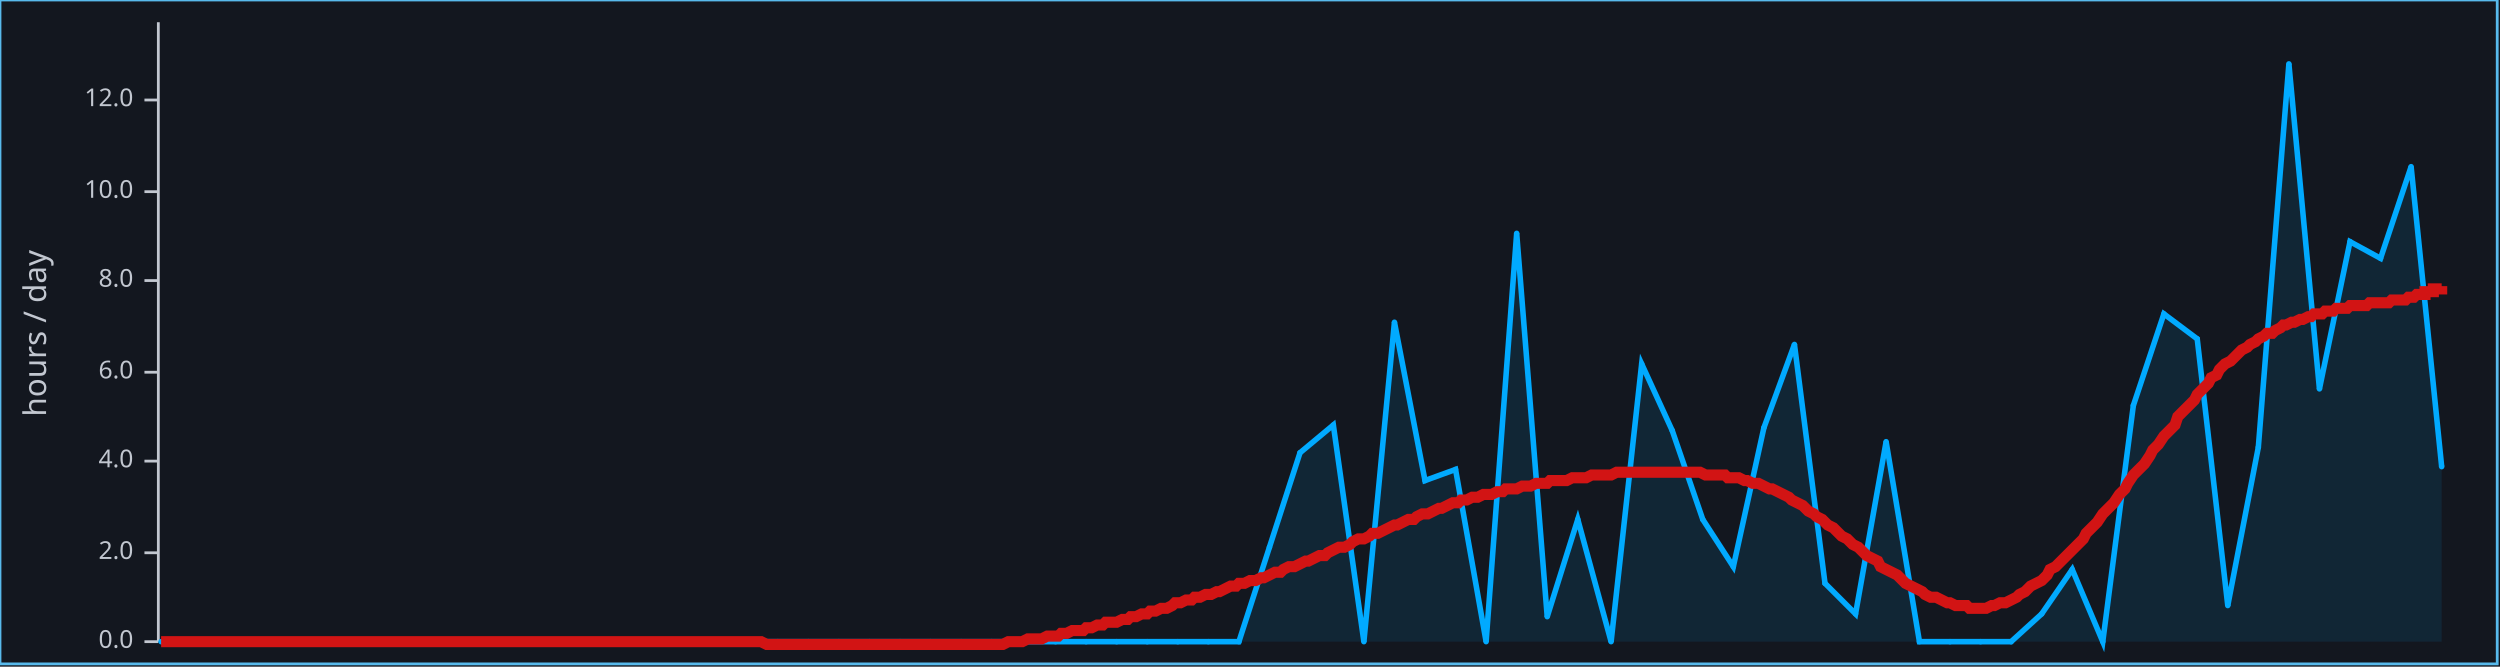
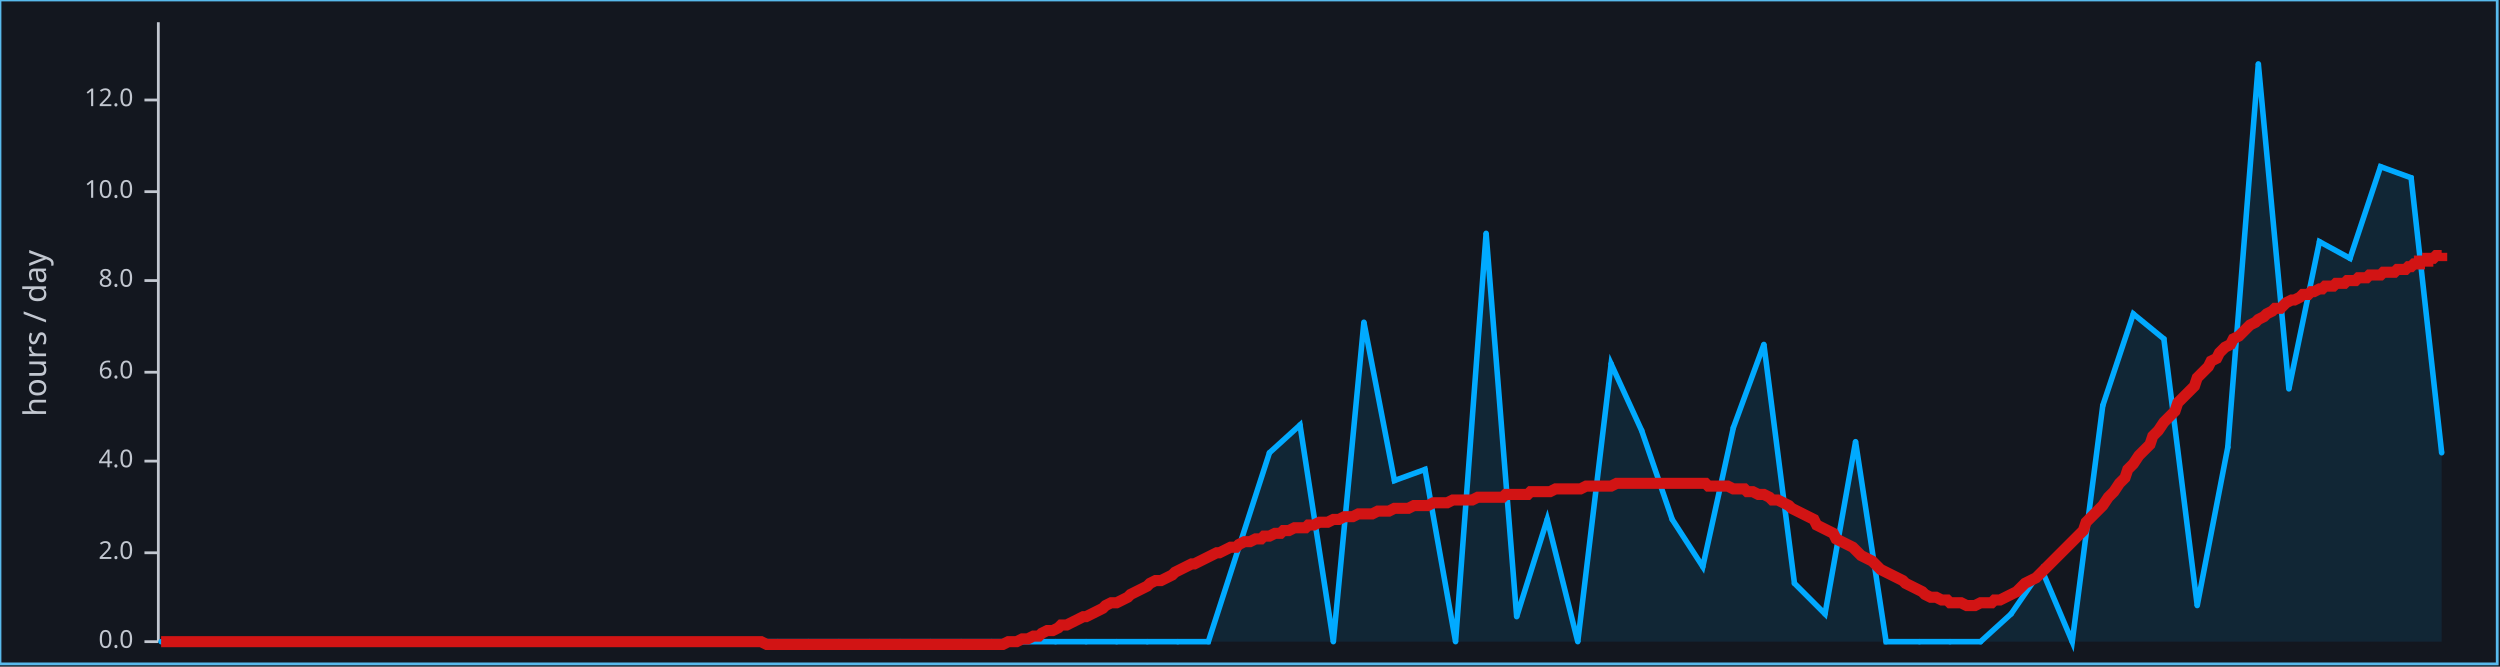
<svg xmlns="http://www.w3.org/2000/svg" width="900" height="240" viewBox="0 0 900 240">
  <rect x="0" y="0" width="900" height="240" opacity="1" fill="#13171F" stroke="none" />
  <rect x="0" y="0" width="899" height="239" opacity="1" fill="none" stroke="#58BAEC" />
  <text x="8" y="120" dy="0.76em" text-anchor="middle" font-family="sans-serif" font-size="11.29" opacity="1" fill="#C2C7D0" transform="rotate(270, 8, 120)">
hours / day
</text>
  <polyline fill="none" opacity="1" stroke="#C2C7D0" stroke-width="1" points="57,8 57,231 " />
  <text x="48" y="231" dy="0.5ex" text-anchor="end" font-family="sans-serif" font-size="8.871" opacity="1" fill="#C2C7D0">
0.0
</text>
  <polyline fill="none" opacity="1" stroke="#C2C7D0" stroke-width="1" points="52,231 57,231 " />
  <text x="48" y="199" dy="0.5ex" text-anchor="end" font-family="sans-serif" font-size="8.871" opacity="1" fill="#C2C7D0">
2.0
</text>
  <polyline fill="none" opacity="1" stroke="#C2C7D0" stroke-width="1" points="52,199 57,199 " />
  <text x="48" y="166" dy="0.5ex" text-anchor="end" font-family="sans-serif" font-size="8.871" opacity="1" fill="#C2C7D0">
4.0
</text>
  <polyline fill="none" opacity="1" stroke="#C2C7D0" stroke-width="1" points="52,166 57,166 " />
  <text x="48" y="134" dy="0.5ex" text-anchor="end" font-family="sans-serif" font-size="8.871" opacity="1" fill="#C2C7D0">
6.0
</text>
  <polyline fill="none" opacity="1" stroke="#C2C7D0" stroke-width="1" points="52,134 57,134 " />
  <text x="48" y="101" dy="0.5ex" text-anchor="end" font-family="sans-serif" font-size="8.871" opacity="1" fill="#C2C7D0">
8.0
</text>
  <polyline fill="none" opacity="1" stroke="#C2C7D0" stroke-width="1" points="52,101 57,101 " />
  <text x="48" y="69" dy="0.5ex" text-anchor="end" font-family="sans-serif" font-size="8.871" opacity="1" fill="#C2C7D0">
10.0
</text>
  <polyline fill="none" opacity="1" stroke="#C2C7D0" stroke-width="1" points="52,69 57,69 " />
  <text x="48" y="36" dy="0.5ex" text-anchor="end" font-family="sans-serif" font-size="8.871" opacity="1" fill="#C2C7D0">
12.0
</text>
  <polyline fill="none" opacity="1" stroke="#C2C7D0" stroke-width="1" points="52,36 57,36 " />
-   <polygon opacity="0.1" fill="#01AAFF" points="58,231 69,231 80,231 91,231 102,231 113,231 124,231 135,231 146,231 157,231 169,231 180,231 191,231 202,231 213,231 224,231 235,231 246,231 257,231 269,231 280,231 291,231 302,231 313,231 324,231 335,231 346,231 357,231 368,231 380,231 391,231 402,231 413,231 424,231 435,231 446,231 457,197 468,163 480,153 491,231 502,116 513,173 524,169 535,231 546,84 557,222 568,187 580,231 591,131 602,155 613,187 624,204 635,154 646,124 657,210 668,221 679,159 691,231 702,231 713,231 724,231 735,221 746,205 757,231 768,146 779,113 791,122 802,218 813,161 824,23 835,140 846,87 857,93 868,60 879,168 879,231 58,231 " />
-   <polyline fill="none" opacity="1" stroke="#01AAFF" stroke-width="2" points="58,231 69,231 80,231 91,231 102,231 113,231 124,231 135,231 146,231 157,231 169,231 180,231 191,231 202,231 213,231 224,231 235,231 246,231 257,231 269,231 280,231 291,231 302,231 313,231 324,231 335,231 346,231 357,231 368,231 380,231 391,231 402,231 413,231 424,231 435,231 446,231 457,197 468,163 480,153 491,231 502,116 513,173 524,169 535,231 546,84 557,222 568,187 580,231 591,131 602,155 613,187 624,204 635,154 646,124 657,210 668,221 679,159 691,231 702,231 713,231 724,231 735,221 746,205 757,231 768,146 779,113 791,122 802,218 813,161 824,23 835,140 846,87 857,93 868,60 879,168 " />
+   <polygon opacity="0.1" fill="#01AAFF" points="58,231 69,231 80,231 91,231 102,231 113,231 124,231 135,231 146,231 157,231 169,231 180,231 191,231 202,231 213,231 224,231 235,231 246,231 257,231 269,231 280,231 291,231 302,231 313,231 324,231 335,231 346,231 357,231 368,231 380,231 391,231 402,231 413,231 424,231 435,231 446,197 457,163 468,153 480,231 491,116 502,173 513,169 524,231 535,84 546,222 557,187 568,231 580,131 591,155 602,187 613,204 624,154 635,124 646,210 657,221 668,159 679,231 691,231 702,231 713,231 724,221 735,205 746,231 757,146 768,113 779,122 791,218 802,161 813,23 824,140 835,87 846,93 857,60 868,64 879,163 879,231 58,231 " />
+   <polyline fill="none" opacity="1" stroke="#01AAFF" stroke-width="2" points="58,231 69,231 80,231 91,231 102,231 113,231 124,231 135,231 146,231 157,231 169,231 180,231 191,231 202,231 213,231 224,231 235,231 246,231 257,231 269,231 280,231 291,231 302,231 313,231 324,231 335,231 346,231 357,231 368,231 380,231 391,231 402,231 413,231 424,231 435,231 446,197 457,163 468,153 480,231 491,116 502,173 513,169 524,231 535,84 546,222 557,187 568,231 580,131 591,155 602,187 613,204 624,154 635,124 646,210 657,221 668,159 679,231 691,231 702,231 713,231 724,221 735,205 746,231 757,146 768,113 779,122 791,218 802,161 813,23 824,140 835,87 846,93 857,60 868,64 879,163 " />
  <circle cx="58" cy="231" r="1" opacity="1" fill="#01AAFF" stroke="none" stroke-width="1" />
  <circle cx="69" cy="231" r="1" opacity="1" fill="#01AAFF" stroke="none" stroke-width="1" />
  <circle cx="80" cy="231" r="1" opacity="1" fill="#01AAFF" stroke="none" stroke-width="1" />
  <circle cx="91" cy="231" r="1" opacity="1" fill="#01AAFF" stroke="none" stroke-width="1" />
  <circle cx="102" cy="231" r="1" opacity="1" fill="#01AAFF" stroke="none" stroke-width="1" />
  <circle cx="113" cy="231" r="1" opacity="1" fill="#01AAFF" stroke="none" stroke-width="1" />
  <circle cx="124" cy="231" r="1" opacity="1" fill="#01AAFF" stroke="none" stroke-width="1" />
  <circle cx="135" cy="231" r="1" opacity="1" fill="#01AAFF" stroke="none" stroke-width="1" />
  <circle cx="146" cy="231" r="1" opacity="1" fill="#01AAFF" stroke="none" stroke-width="1" />
  <circle cx="157" cy="231" r="1" opacity="1" fill="#01AAFF" stroke="none" stroke-width="1" />
  <circle cx="169" cy="231" r="1" opacity="1" fill="#01AAFF" stroke="none" stroke-width="1" />
  <circle cx="180" cy="231" r="1" opacity="1" fill="#01AAFF" stroke="none" stroke-width="1" />
  <circle cx="191" cy="231" r="1" opacity="1" fill="#01AAFF" stroke="none" stroke-width="1" />
  <circle cx="202" cy="231" r="1" opacity="1" fill="#01AAFF" stroke="none" stroke-width="1" />
  <circle cx="213" cy="231" r="1" opacity="1" fill="#01AAFF" stroke="none" stroke-width="1" />
  <circle cx="224" cy="231" r="1" opacity="1" fill="#01AAFF" stroke="none" stroke-width="1" />
  <circle cx="235" cy="231" r="1" opacity="1" fill="#01AAFF" stroke="none" stroke-width="1" />
  <circle cx="246" cy="231" r="1" opacity="1" fill="#01AAFF" stroke="none" stroke-width="1" />
  <circle cx="257" cy="231" r="1" opacity="1" fill="#01AAFF" stroke="none" stroke-width="1" />
  <circle cx="269" cy="231" r="1" opacity="1" fill="#01AAFF" stroke="none" stroke-width="1" />
  <circle cx="280" cy="231" r="1" opacity="1" fill="#01AAFF" stroke="none" stroke-width="1" />
  <circle cx="291" cy="231" r="1" opacity="1" fill="#01AAFF" stroke="none" stroke-width="1" />
  <circle cx="302" cy="231" r="1" opacity="1" fill="#01AAFF" stroke="none" stroke-width="1" />
  <circle cx="313" cy="231" r="1" opacity="1" fill="#01AAFF" stroke="none" stroke-width="1" />
  <circle cx="324" cy="231" r="1" opacity="1" fill="#01AAFF" stroke="none" stroke-width="1" />
  <circle cx="335" cy="231" r="1" opacity="1" fill="#01AAFF" stroke="none" stroke-width="1" />
  <circle cx="346" cy="231" r="1" opacity="1" fill="#01AAFF" stroke="none" stroke-width="1" />
  <circle cx="357" cy="231" r="1" opacity="1" fill="#01AAFF" stroke="none" stroke-width="1" />
  <circle cx="368" cy="231" r="1" opacity="1" fill="#01AAFF" stroke="none" stroke-width="1" />
  <circle cx="380" cy="231" r="1" opacity="1" fill="#01AAFF" stroke="none" stroke-width="1" />
  <circle cx="391" cy="231" r="1" opacity="1" fill="#01AAFF" stroke="none" stroke-width="1" />
  <circle cx="402" cy="231" r="1" opacity="1" fill="#01AAFF" stroke="none" stroke-width="1" />
  <circle cx="413" cy="231" r="1" opacity="1" fill="#01AAFF" stroke="none" stroke-width="1" />
  <circle cx="424" cy="231" r="1" opacity="1" fill="#01AAFF" stroke="none" stroke-width="1" />
  <circle cx="435" cy="231" r="1" opacity="1" fill="#01AAFF" stroke="none" stroke-width="1" />
-   <circle cx="446" cy="231" r="1" opacity="1" fill="#01AAFF" stroke="none" stroke-width="1" />
-   <circle cx="457" cy="197" r="1" opacity="1" fill="#01AAFF" stroke="none" stroke-width="1" />
-   <circle cx="468" cy="163" r="1" opacity="1" fill="#01AAFF" stroke="none" stroke-width="1" />
-   <circle cx="480" cy="153" r="1" opacity="1" fill="#01AAFF" stroke="none" stroke-width="1" />
-   <circle cx="491" cy="231" r="1" opacity="1" fill="#01AAFF" stroke="none" stroke-width="1" />
-   <circle cx="502" cy="116" r="1" opacity="1" fill="#01AAFF" stroke="none" stroke-width="1" />
-   <circle cx="513" cy="173" r="1" opacity="1" fill="#01AAFF" stroke="none" stroke-width="1" />
-   <circle cx="524" cy="169" r="1" opacity="1" fill="#01AAFF" stroke="none" stroke-width="1" />
-   <circle cx="535" cy="231" r="1" opacity="1" fill="#01AAFF" stroke="none" stroke-width="1" />
-   <circle cx="546" cy="84" r="1" opacity="1" fill="#01AAFF" stroke="none" stroke-width="1" />
-   <circle cx="557" cy="222" r="1" opacity="1" fill="#01AAFF" stroke="none" stroke-width="1" />
-   <circle cx="568" cy="187" r="1" opacity="1" fill="#01AAFF" stroke="none" stroke-width="1" />
-   <circle cx="580" cy="231" r="1" opacity="1" fill="#01AAFF" stroke="none" stroke-width="1" />
-   <circle cx="591" cy="131" r="1" opacity="1" fill="#01AAFF" stroke="none" stroke-width="1" />
-   <circle cx="602" cy="155" r="1" opacity="1" fill="#01AAFF" stroke="none" stroke-width="1" />
-   <circle cx="613" cy="187" r="1" opacity="1" fill="#01AAFF" stroke="none" stroke-width="1" />
-   <circle cx="624" cy="204" r="1" opacity="1" fill="#01AAFF" stroke="none" stroke-width="1" />
-   <circle cx="635" cy="154" r="1" opacity="1" fill="#01AAFF" stroke="none" stroke-width="1" />
-   <circle cx="646" cy="124" r="1" opacity="1" fill="#01AAFF" stroke="none" stroke-width="1" />
-   <circle cx="657" cy="210" r="1" opacity="1" fill="#01AAFF" stroke="none" stroke-width="1" />
-   <circle cx="668" cy="221" r="1" opacity="1" fill="#01AAFF" stroke="none" stroke-width="1" />
-   <circle cx="679" cy="159" r="1" opacity="1" fill="#01AAFF" stroke="none" stroke-width="1" />
+   <circle cx="446" cy="197" r="1" opacity="1" fill="#01AAFF" stroke="none" stroke-width="1" />
+   <circle cx="457" cy="163" r="1" opacity="1" fill="#01AAFF" stroke="none" stroke-width="1" />
+   <circle cx="468" cy="153" r="1" opacity="1" fill="#01AAFF" stroke="none" stroke-width="1" />
+   <circle cx="480" cy="231" r="1" opacity="1" fill="#01AAFF" stroke="none" stroke-width="1" />
+   <circle cx="491" cy="116" r="1" opacity="1" fill="#01AAFF" stroke="none" stroke-width="1" />
+   <circle cx="502" cy="173" r="1" opacity="1" fill="#01AAFF" stroke="none" stroke-width="1" />
+   <circle cx="513" cy="169" r="1" opacity="1" fill="#01AAFF" stroke="none" stroke-width="1" />
+   <circle cx="524" cy="231" r="1" opacity="1" fill="#01AAFF" stroke="none" stroke-width="1" />
+   <circle cx="535" cy="84" r="1" opacity="1" fill="#01AAFF" stroke="none" stroke-width="1" />
+   <circle cx="546" cy="222" r="1" opacity="1" fill="#01AAFF" stroke="none" stroke-width="1" />
+   <circle cx="557" cy="187" r="1" opacity="1" fill="#01AAFF" stroke="none" stroke-width="1" />
+   <circle cx="568" cy="231" r="1" opacity="1" fill="#01AAFF" stroke="none" stroke-width="1" />
+   <circle cx="580" cy="131" r="1" opacity="1" fill="#01AAFF" stroke="none" stroke-width="1" />
+   <circle cx="591" cy="155" r="1" opacity="1" fill="#01AAFF" stroke="none" stroke-width="1" />
+   <circle cx="602" cy="187" r="1" opacity="1" fill="#01AAFF" stroke="none" stroke-width="1" />
+   <circle cx="613" cy="204" r="1" opacity="1" fill="#01AAFF" stroke="none" stroke-width="1" />
+   <circle cx="624" cy="154" r="1" opacity="1" fill="#01AAFF" stroke="none" stroke-width="1" />
+   <circle cx="635" cy="124" r="1" opacity="1" fill="#01AAFF" stroke="none" stroke-width="1" />
+   <circle cx="646" cy="210" r="1" opacity="1" fill="#01AAFF" stroke="none" stroke-width="1" />
+   <circle cx="657" cy="221" r="1" opacity="1" fill="#01AAFF" stroke="none" stroke-width="1" />
+   <circle cx="668" cy="159" r="1" opacity="1" fill="#01AAFF" stroke="none" stroke-width="1" />
+   <circle cx="679" cy="231" r="1" opacity="1" fill="#01AAFF" stroke="none" stroke-width="1" />
  <circle cx="691" cy="231" r="1" opacity="1" fill="#01AAFF" stroke="none" stroke-width="1" />
  <circle cx="702" cy="231" r="1" opacity="1" fill="#01AAFF" stroke="none" stroke-width="1" />
  <circle cx="713" cy="231" r="1" opacity="1" fill="#01AAFF" stroke="none" stroke-width="1" />
-   <circle cx="724" cy="231" r="1" opacity="1" fill="#01AAFF" stroke="none" stroke-width="1" />
-   <circle cx="735" cy="221" r="1" opacity="1" fill="#01AAFF" stroke="none" stroke-width="1" />
-   <circle cx="746" cy="205" r="1" opacity="1" fill="#01AAFF" stroke="none" stroke-width="1" />
-   <circle cx="757" cy="231" r="1" opacity="1" fill="#01AAFF" stroke="none" stroke-width="1" />
-   <circle cx="768" cy="146" r="1" opacity="1" fill="#01AAFF" stroke="none" stroke-width="1" />
-   <circle cx="779" cy="113" r="1" opacity="1" fill="#01AAFF" stroke="none" stroke-width="1" />
-   <circle cx="791" cy="122" r="1" opacity="1" fill="#01AAFF" stroke="none" stroke-width="1" />
-   <circle cx="802" cy="218" r="1" opacity="1" fill="#01AAFF" stroke="none" stroke-width="1" />
-   <circle cx="813" cy="161" r="1" opacity="1" fill="#01AAFF" stroke="none" stroke-width="1" />
-   <circle cx="824" cy="23" r="1" opacity="1" fill="#01AAFF" stroke="none" stroke-width="1" />
-   <circle cx="835" cy="140" r="1" opacity="1" fill="#01AAFF" stroke="none" stroke-width="1" />
-   <circle cx="846" cy="87" r="1" opacity="1" fill="#01AAFF" stroke="none" stroke-width="1" />
-   <circle cx="857" cy="93" r="1" opacity="1" fill="#01AAFF" stroke="none" stroke-width="1" />
-   <circle cx="868" cy="60" r="1" opacity="1" fill="#01AAFF" stroke="none" stroke-width="1" />
-   <circle cx="879" cy="168" r="1" opacity="1" fill="#01AAFF" stroke="none" stroke-width="1" />
-   <polyline fill="none" opacity="1" stroke="#D21414" stroke-width="4" points="58,231 58,231 58,231 59,231 59,231 60,231 60,231 61,231 61,231 61,231 62,231 63,231 63,231 64,231 64,231 65,231 65,231 66,231 67,231 67,231 68,231 69,231 69,231 70,231 71,231 71,231 72,231 73,231 74,231 75,231 75,231 76,231 77,231 78,231 79,231 80,231 81,231 82,231 83,231 84,231 85,231 86,231 87,231 88,231 89,231 90,231 91,231 93,231 94,231 95,231 96,231 98,231 99,231 100,231 102,231 103,231 105,231 106,231 108,231 109,231 111,231 113,231 114,231 116,231 118,231 119,231 121,231 123,231 125,231 126,231 128,231 130,231 132,231 134,231 136,231 138,231 140,231 141,231 143,231 145,231 147,231 149,231 151,231 153,231 155,231 157,231 159,231 161,231 163,231 165,231 167,231 169,231 170,231 172,231 174,231 176,231 178,231 180,231 182,231 183,231 185,231 187,231 189,231 191,231 192,231 194,231 196,231 198,231 199,231 201,231 203,231 205,231 207,231 208,231 210,231 212,231 214,231 215,231 217,231 219,231 221,231 223,231 224,231 226,231 228,231 230,231 231,231 233,231 235,231 237,231 239,231 240,231 242,231 244,231 246,231 247,231 249,231 251,231 253,231 255,231 256,231 258,231 260,231 262,231 263,231 265,231 267,231 269,231 271,231 272,231 274,231 276,232 278,232 279,232 281,232 283,232 285,232 287,232 288,232 290,232 292,232 294,232 295,232 297,232 299,232 301,232 303,232 304,232 306,232 308,232 310,232 311,232 313,232 315,232 317,232 319,232 320,232 322,232 324,232 326,232 327,232 329,232 331,232 333,232 335,232 336,232 338,232 340,232 342,232 343,232 345,232 347,232 349,232 350,232 352,232 354,232 356,232 358,232 359,232 361,232 363,231 365,231 366,231 368,231 370,230 372,230 374,230 375,230 377,229 379,229 381,229 382,228 384,228 386,227 388,227 390,227 391,226 393,226 395,225 397,225 398,224 400,224 402,224 404,223 406,223 407,222 409,222 411,221 413,221 414,220 416,220 418,219 420,219 422,218 423,217 425,217 427,216 429,216 430,215 432,215 434,214 436,214 438,213 439,213 441,212 443,211 445,211 446,210 448,210 450,209 452,209 454,208 455,208 457,207 459,206 461,206 462,205 464,204 466,204 468,203 470,202 471,202 473,201 475,200 477,200 478,199 480,198 482,197 484,197 486,196 487,195 489,194 491,194 493,193 494,192 496,192 498,191 500,190 502,189 503,189 505,188 507,187 509,187 510,186 512,185 514,185 516,184 518,183 519,183 521,182 523,181 525,181 526,180 528,180 530,179 532,179 534,178 535,178 537,178 539,177 541,177 542,176 544,176 546,176 548,175 550,175 551,175 553,174 555,174 557,174 558,173 560,173 562,173 564,173 566,172 567,172 569,172 571,172 573,171 574,171 576,171 578,171 580,171 582,170 583,170 585,170 587,170 589,170 590,170 592,170 594,170 596,170 598,170 599,170 601,170 603,170 605,170 606,170 608,170 610,170 612,170 614,171 615,171 617,171 619,171 621,171 622,172 624,172 626,172 628,173 629,173 631,174 633,174 635,175 637,176 638,176 640,177 642,178 644,179 645,180 647,181 649,182 651,184 653,185 654,186 656,187 658,189 660,190 661,191 663,193 665,194 667,196 669,197 670,198 672,200 674,201 676,202 677,204 679,205 681,206 683,207 685,209 686,210 688,211 690,212 692,213 693,214 695,215 697,215 699,216 701,217 702,217 704,218 706,218 708,218 709,219 711,219 713,219 715,219 717,218 718,218 720,217 722,217 724,216 726,215 727,214 729,213 731,211 733,210 735,209 737,207 738,205 740,204 742,202 744,200 746,198 748,196 750,194 751,192 753,190 755,188 757,185 759,183 761,181 763,178 765,176 766,174 768,171 770,169 772,167 774,164 775,162 777,160 779,157 781,155 783,153 784,150 786,148 788,146 790,144 791,142 793,140 795,138 796,136 798,135 799,133 801,131 803,130 804,129 806,127 807,126 809,125 810,124 812,123 813,122 815,121 816,120 818,120 819,119 821,118 822,117 823,117 825,116 826,116 828,115 829,115 831,114 832,114 833,113 835,113 836,113 837,112 839,112 840,112 841,111 843,111 844,111 845,111 846,110 848,110 849,110 850,110 851,110 852,110 853,109 855,109 856,109 857,109 858,109 859,109 860,109 861,108 862,108 863,108 863,108 864,108 865,108 866,108 867,107 868,107 868,107 869,107 870,106 870,106 871,106 871,106 872,106 873,106 873,105 873,105 874,105 874,105 875,105 875,105 875,105 876,105 876,105 876,104 876,104 877,104 877,104 877,104 877,104 877,104 878,104 878,104 878,104 878,104 878,104 878,104 878,104 878,104 878,104 878,104 878,104 878,104 879,104 879,104 879,104 879,104 879,104 879,104 879,104 879,104 879,104 879,104 879,104 879,104 879,103 879,103 879,103 " />
+   <circle cx="724" cy="221" r="1" opacity="1" fill="#01AAFF" stroke="none" stroke-width="1" />
+   <circle cx="735" cy="205" r="1" opacity="1" fill="#01AAFF" stroke="none" stroke-width="1" />
+   <circle cx="746" cy="231" r="1" opacity="1" fill="#01AAFF" stroke="none" stroke-width="1" />
+   <circle cx="757" cy="146" r="1" opacity="1" fill="#01AAFF" stroke="none" stroke-width="1" />
+   <circle cx="768" cy="113" r="1" opacity="1" fill="#01AAFF" stroke="none" stroke-width="1" />
+   <circle cx="779" cy="122" r="1" opacity="1" fill="#01AAFF" stroke="none" stroke-width="1" />
+   <circle cx="791" cy="218" r="1" opacity="1" fill="#01AAFF" stroke="none" stroke-width="1" />
+   <circle cx="802" cy="161" r="1" opacity="1" fill="#01AAFF" stroke="none" stroke-width="1" />
+   <circle cx="813" cy="23" r="1" opacity="1" fill="#01AAFF" stroke="none" stroke-width="1" />
+   <circle cx="824" cy="140" r="1" opacity="1" fill="#01AAFF" stroke="none" stroke-width="1" />
+   <circle cx="835" cy="87" r="1" opacity="1" fill="#01AAFF" stroke="none" stroke-width="1" />
+   <circle cx="846" cy="93" r="1" opacity="1" fill="#01AAFF" stroke="none" stroke-width="1" />
+   <circle cx="857" cy="60" r="1" opacity="1" fill="#01AAFF" stroke="none" stroke-width="1" />
+   <circle cx="868" cy="64" r="1" opacity="1" fill="#01AAFF" stroke="none" stroke-width="1" />
+   <circle cx="879" cy="163" r="1" opacity="1" fill="#01AAFF" stroke="none" stroke-width="1" />
+   <polyline fill="none" opacity="1" stroke="#D21414" stroke-width="4" points="58,231 58,231 58,231 59,231 59,231 60,231 60,231 61,231 61,231 61,231 62,231 63,231 63,231 64,231 64,231 65,231 65,231 66,231 67,231 67,231 68,231 69,231 69,231 70,231 71,231 71,231 72,231 73,231 74,231 75,231 75,231 76,231 77,231 78,231 79,231 80,231 81,231 82,231 83,231 84,231 85,231 86,231 87,231 88,231 89,231 90,231 91,231 93,231 94,231 95,231 96,231 98,231 99,231 100,231 102,231 103,231 105,231 106,231 108,231 109,231 111,231 113,231 114,231 116,231 118,231 119,231 121,231 123,231 125,231 126,231 128,231 130,231 132,231 134,231 136,231 138,231 140,231 141,231 143,231 145,231 147,231 149,231 151,231 153,231 155,231 157,231 159,231 161,231 163,231 165,231 167,231 169,231 170,231 172,231 174,231 176,231 178,231 180,231 182,231 183,231 185,231 187,231 189,231 191,231 192,231 194,231 196,231 198,231 199,231 201,231 203,231 205,231 207,231 208,231 210,231 212,231 214,231 215,231 217,231 219,231 221,231 223,231 224,231 226,231 228,231 230,231 231,231 233,231 235,231 237,231 239,231 240,231 242,231 244,231 246,231 247,231 249,231 251,231 253,231 255,231 256,231 258,231 260,231 262,231 263,231 265,231 267,231 269,231 271,231 272,231 274,231 276,232 278,232 279,232 281,232 283,232 285,232 287,232 288,232 290,232 292,232 294,232 295,232 297,232 299,232 301,232 303,232 304,232 306,232 308,232 310,232 311,232 313,232 315,232 317,232 319,232 320,232 322,232 324,232 326,232 327,232 329,232 331,232 333,232 335,232 336,232 338,232 340,232 342,232 343,232 345,232 347,232 349,232 350,232 352,232 354,232 356,232 358,232 359,232 361,232 363,231 365,231 366,231 368,230 370,230 372,229 374,229 375,228 377,227 379,227 381,226 382,225 384,225 386,224 388,223 390,222 391,222 393,221 395,220 397,219 398,218 400,217 402,217 404,216 406,215 407,214 409,213 411,212 413,211 414,210 416,209 418,209 420,208 422,207 423,206 425,205 427,204 429,203 430,203 432,202 434,201 436,200 438,199 439,199 441,198 443,197 445,197 446,196 448,195 450,195 452,194 454,194 455,193 457,193 459,192 461,192 462,191 464,191 466,190 468,190 470,190 471,189 473,189 475,188 477,188 478,188 480,187 482,187 484,186 486,186 487,186 489,185 491,185 493,185 494,185 496,184 498,184 500,184 502,183 503,183 505,183 507,183 509,182 510,182 512,182 514,182 516,181 518,181 519,181 521,181 523,180 525,180 526,180 528,180 530,180 532,179 534,179 535,179 537,179 539,179 541,179 542,178 544,178 546,178 548,178 550,178 551,177 553,177 555,177 557,177 558,177 560,176 562,176 564,176 566,176 567,176 569,176 571,175 573,175 574,175 576,175 578,175 580,175 582,174 583,174 585,174 587,174 589,174 590,174 592,174 594,174 596,174 598,174 599,174 601,174 603,174 605,174 606,174 608,174 610,174 612,174 614,174 615,175 617,175 619,175 621,175 622,175 624,176 626,176 628,176 629,177 631,177 633,178 635,178 637,179 638,180 640,180 642,181 644,182 645,183 647,184 649,185 651,186 653,187 654,189 656,190 658,191 660,192 661,194 663,195 665,196 667,197 669,199 670,200 672,201 674,202 676,204 677,205 679,206 681,207 683,208 685,209 686,210 688,211 690,212 692,213 693,214 695,215 697,215 699,216 701,216 702,217 704,217 706,217 708,218 709,218 711,218 713,217 715,217 717,217 718,216 720,216 722,215 724,214 726,213 727,212 729,210 731,209 733,208 735,206 737,204 738,203 740,201 742,199 744,197 746,195 748,193 750,191 751,188 753,186 755,184 757,182 759,179 761,177 763,174 765,172 766,169 768,167 770,164 772,162 774,160 775,157 777,155 779,152 781,150 783,148 784,145 786,143 788,141 790,139 791,136 793,134 795,132 796,130 798,129 799,127 801,125 803,124 804,122 806,121 807,120 809,118 810,117 812,116 813,115 815,114 816,113 818,112 819,111 821,111 822,110 823,109 825,108 826,108 828,107 829,106 831,106 832,105 833,105 835,104 836,104 837,103 839,103 840,103 841,102 843,102 844,102 845,101 846,101 848,101 849,100 850,100 851,100 852,100 853,99 855,99 856,99 857,99 858,98 859,98 860,98 861,98 862,98 863,97 863,97 864,97 865,97 866,97 867,96 868,96 868,96 869,95 870,95 870,95 871,95 871,94 872,94 873,94 873,94 873,94 874,94 874,93 875,93 875,93 875,93 876,93 876,93 876,93 876,93 877,92 877,92 877,92 877,92 877,92 878,92 878,92 878,92 878,92 878,92 878,92 878,92 878,92 878,92 878,92 878,92 878,92 879,92 879,92 879,92 879,92 879,92 879,92 879,92 879,92 879,92 879,92 879,92 879,91 879,91 879,91 879,91 " />
</svg>
